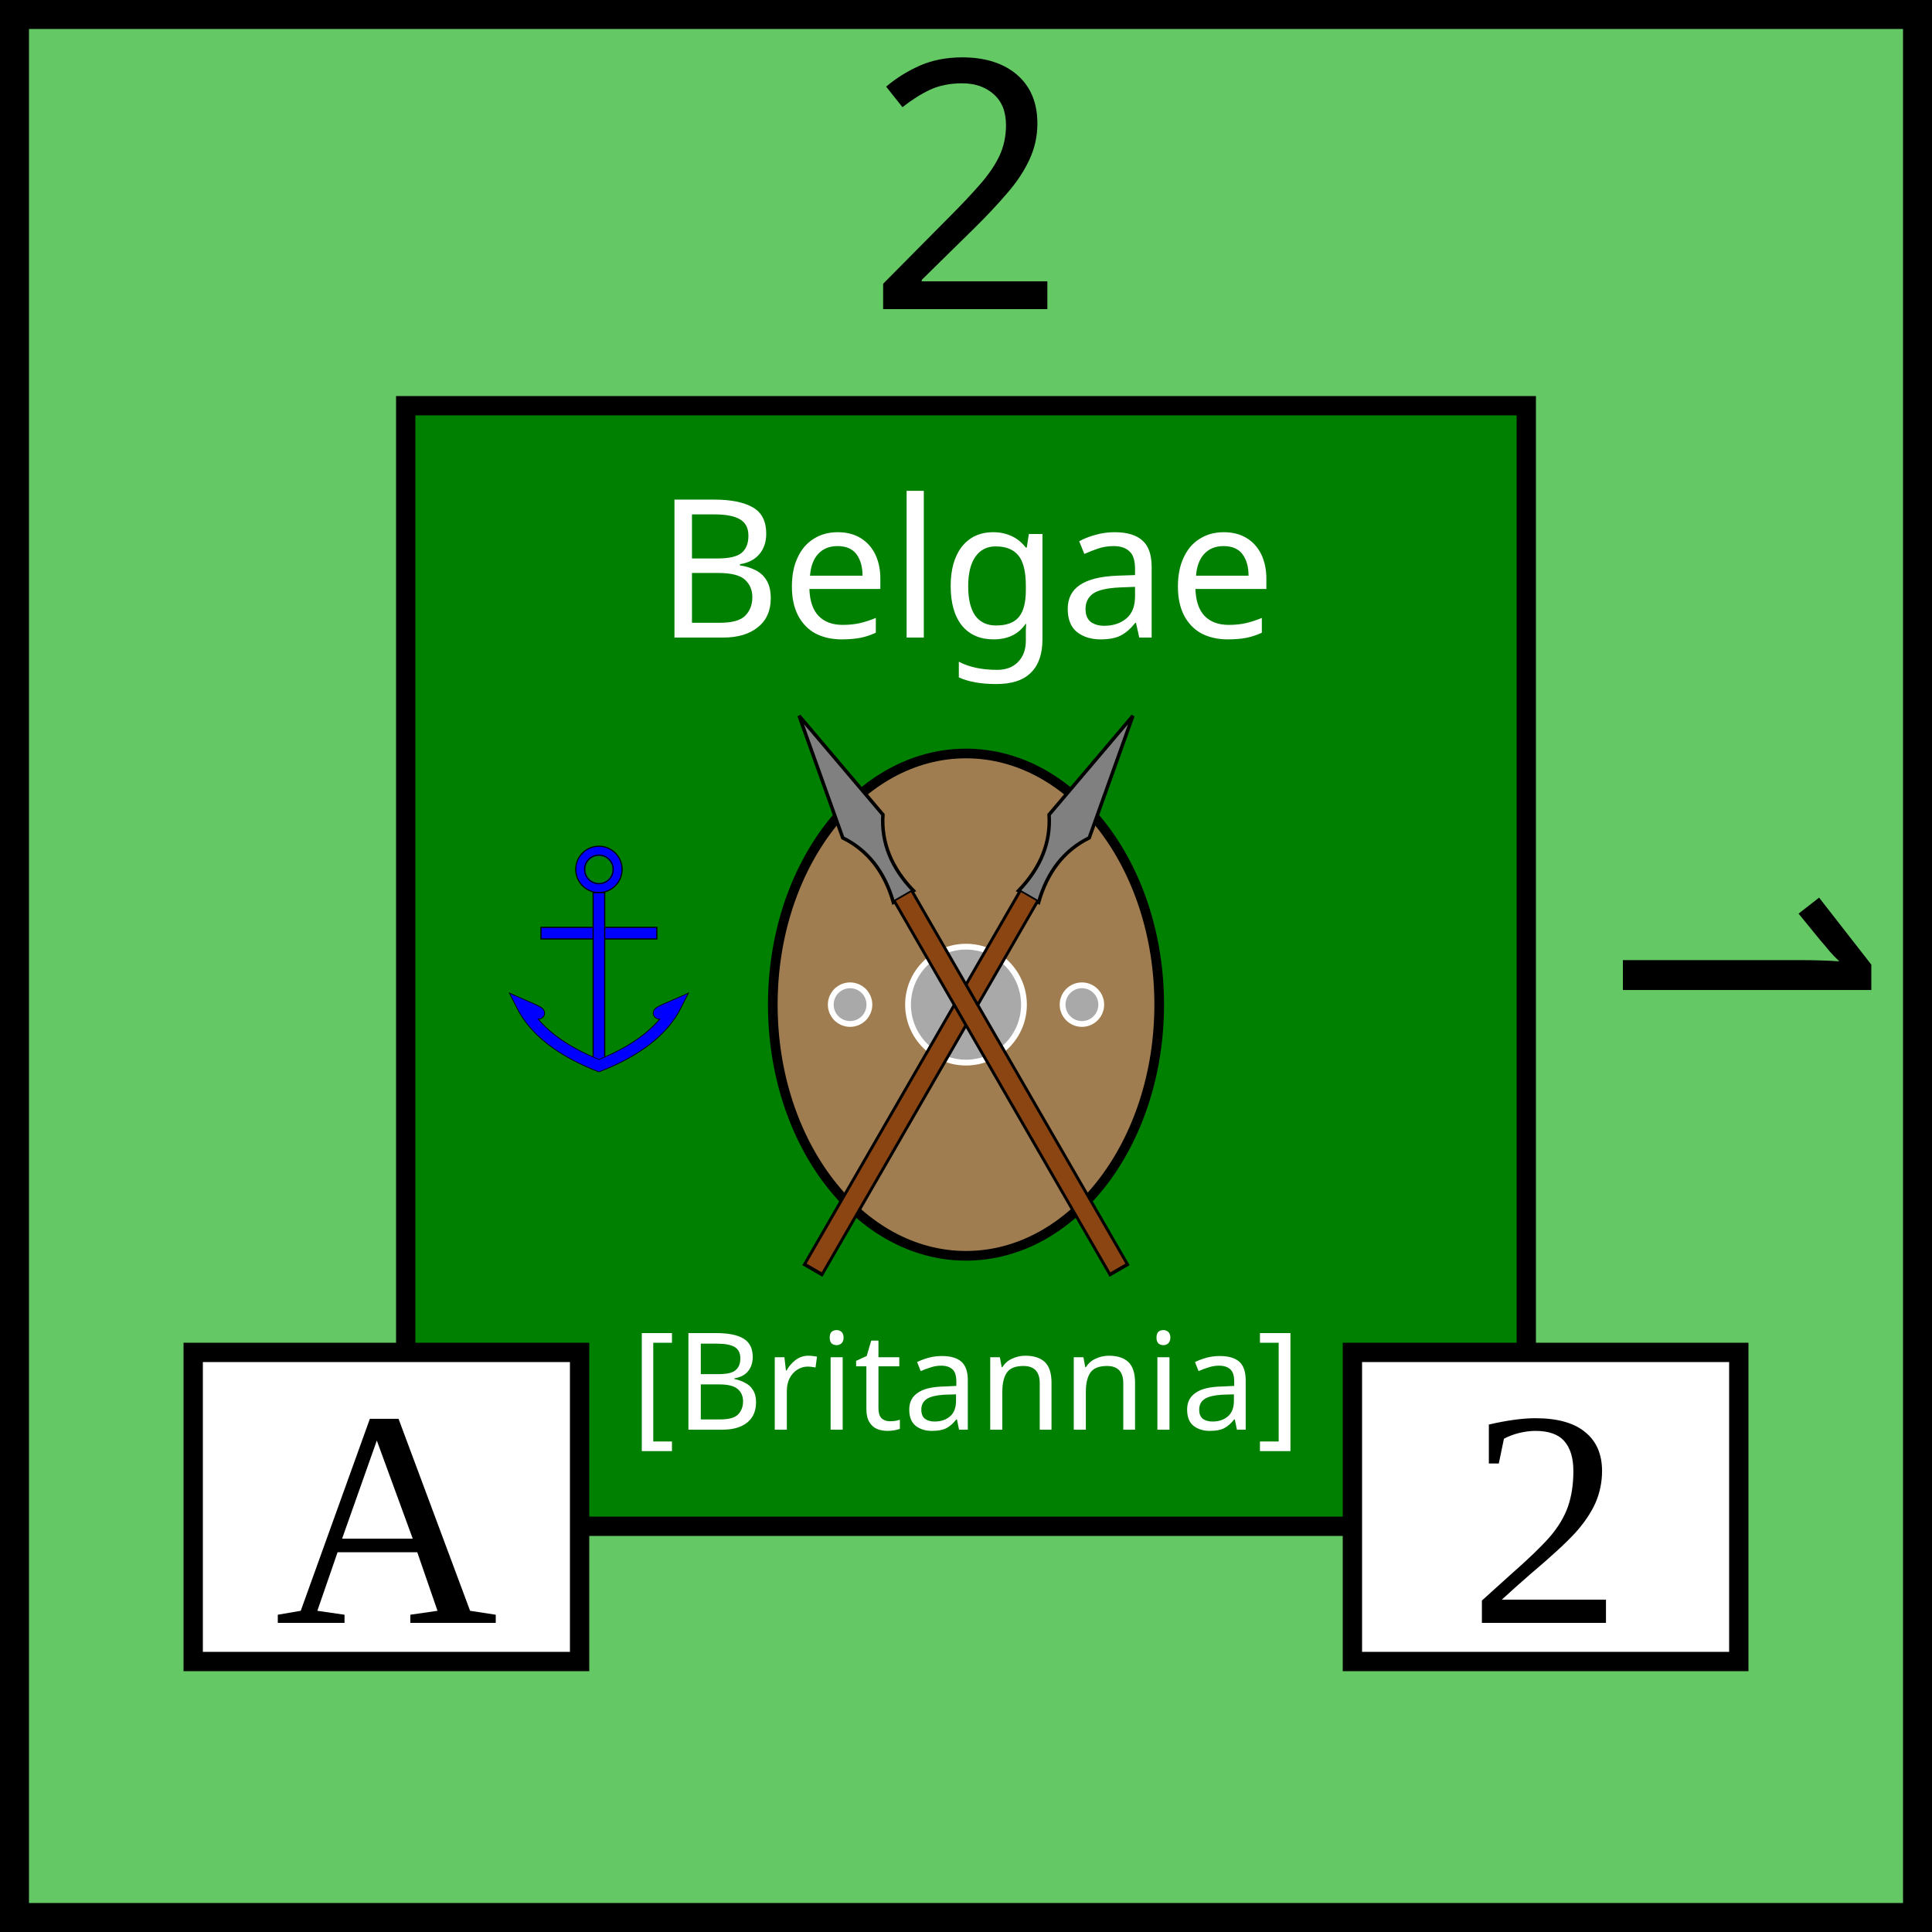
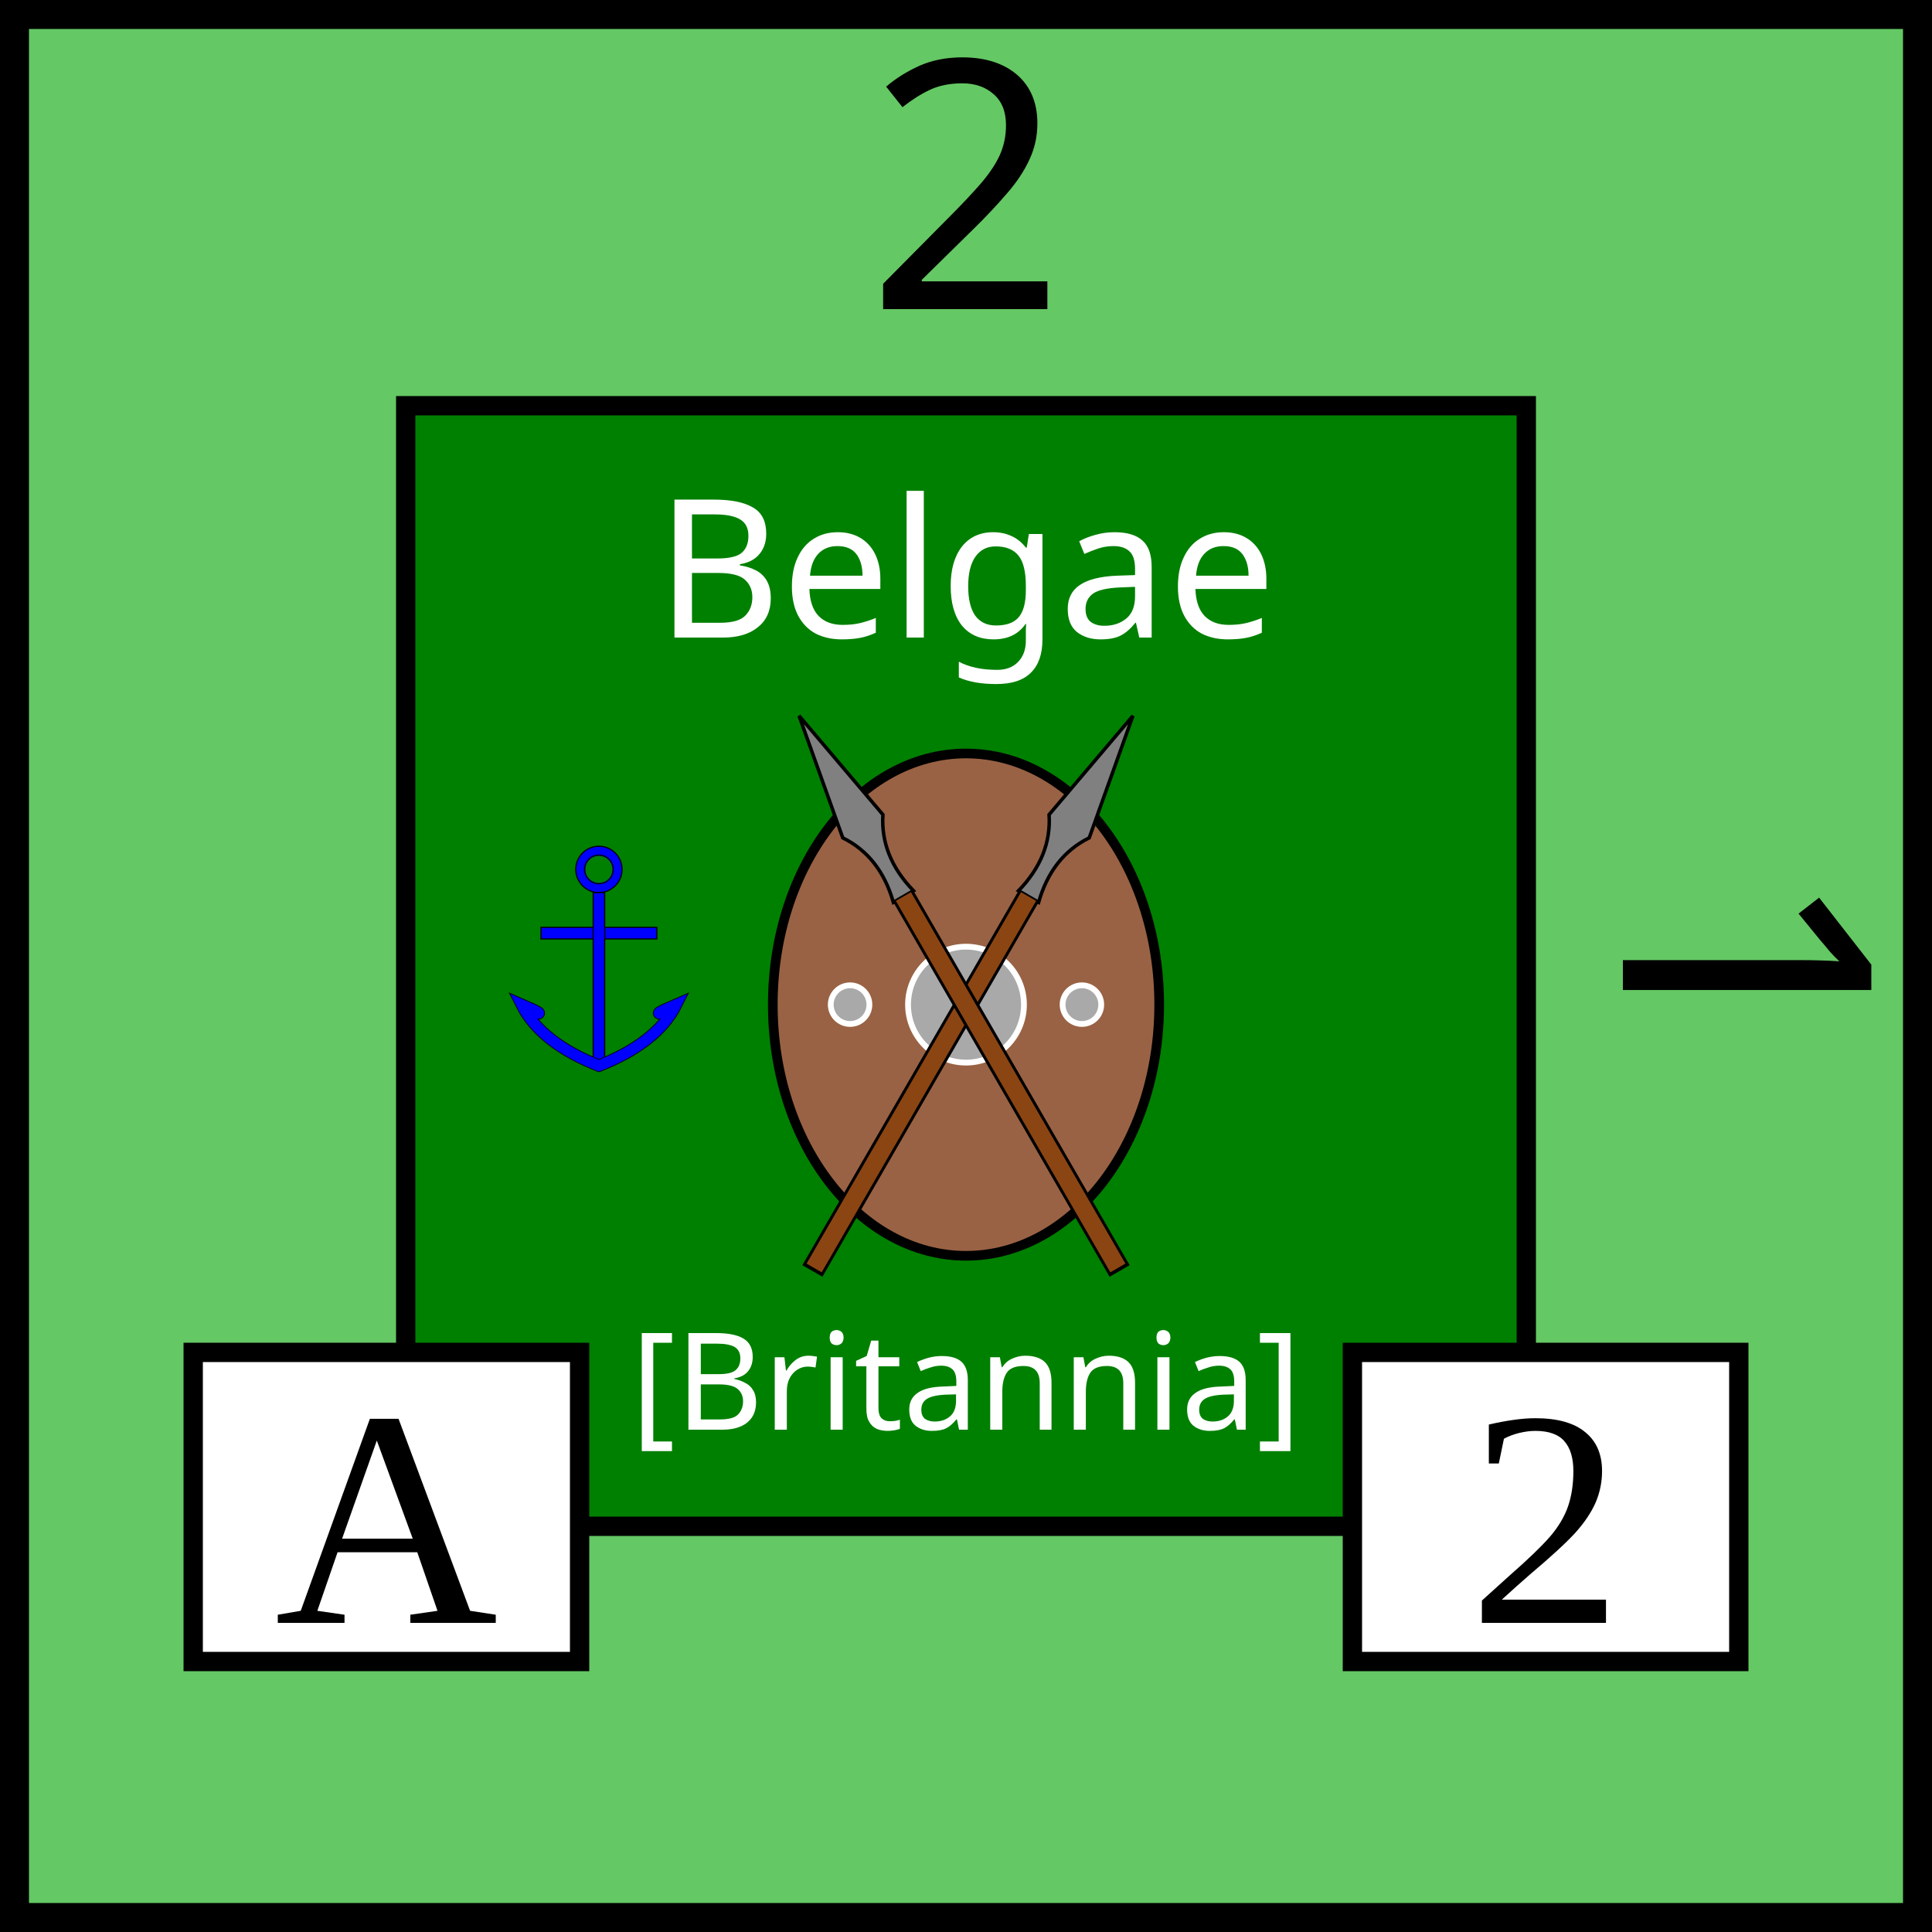
<svg xmlns="http://www.w3.org/2000/svg" xmlns:xlink="http://www.w3.org/1999/xlink" viewBox="0 0 100 100" width="100" height="100">
  <defs>
    <g id="anchor">
      <circle cx="50" cy="20" r="6" fill="blue" stroke-width=".3" stroke="black" />
      <circle cx="50" cy="20" r="4.5" fill="green" stroke-width="2" stroke="blue" />
      <circle cx="50" cy="20" r="3.7" fill="none" stroke-width=".3" stroke="black" />
      <rect x="35" y="35" width="30" height="3" fill="blue" stroke="black" stroke-width=".3" />
      <rect x="48.5" y="26" width="3" height="44" fill="blue" stroke="black" stroke-width=".3" />
      <g id="flukes">
        <path id="fluke-border" d="             M 50.5 71             Q 35 65 30 55             Q 37 58 33 57             M 49.5 71             Q 65 65 70 55             Q 63 58 67 57           " fill="none" stroke="black" stroke-width="3.2" />
        <path id="fluke" d="             M 50.5 71             Q 35 65 30 55             Q 37 58 33 57             M 49.5 71             Q 65 65 70 55             Q 63 58 67 57           " fill="none" stroke="blue" stroke-width="2.8" />
      </g>
    </g>
  </defs>
  <rect id="background" fill="rgb(100,200,100)" height="100" width="100" stroke="black" stroke-width="3" />
  <g id="tribe" text-anchor="middle" font-size="12" font-family="Papyrus">
    <rect x="21" y="21" width="58" height="58" fill="green" stroke="black" />
    <text x="50" y="33" fill="white" font-size="10">Belgae</text>
    <text x="50" y="74" font-size="7" fill="white">[Britannia]</text>
-     <ellipse id="shield" cx="50" cy="52" rx="10" ry="13" fill="rgb(160,125,80)" stroke="black" stroke-width="0.5" />
+     <ellipse id="shield" cx="50" cy="52" rx="10" ry="13" fill="#996244" stroke="black" stroke-width="0.5" />
    <circle cx="50" cy="52" r="3" fill="darkgrey" stroke-width="0.3" stroke="white" />
    <circle cx="44" cy="52" r="1" fill="darkgrey" stroke-width="0.3" stroke="white" />
    <circle cx="56" cy="52" r="1" fill="darkgrey" stroke-width="0.3" stroke="white" />
    <use xlink:href="#anchor" transform="scale(0.20) translate(105,205)" />
  </g>
  <g id="spear" transform="scale(0.6) translate(68, 38) rotate(30, 14, 47)">
    <path d="         M 16 19         L 14 30         Q 16 33, 15 37         L 16 37         L 17 37         Q 16 33, 18 30         Z       " fill="grey" stroke="black" stroke-width="0.3" />
    <line x1="16" y1="74.3" x2="16" y2="37" stroke="black" stroke-width="2" />
    <line x1="16" y1="74" x2="16" y2="37" stroke="saddlebrown" stroke-width="1.5" />
  </g>
  <use href="#spear" transform="scale(-1,1) translate(-100,0)" />
  <g id="attributes" text-anchor="middle" font-size="16">
    <rect id="initiative" x="10" y="70" height="16" width="20" fill="white" stroke="black" />
    <text x="20" y="84">A</text>
    <rect id="firepower" x="70" y="70" height="16" width="20" fill="white" stroke="black" />
    <text x="80" y="84">2</text>
  </g>
  <g id="strength" text-anchor="middle" font-family="Papyrus" font-size="18">
    <text x="50" y="16">2</text>
    <text x="50" y="16" transform="rotate(90,50,50)">1</text>
  </g>
</svg>
